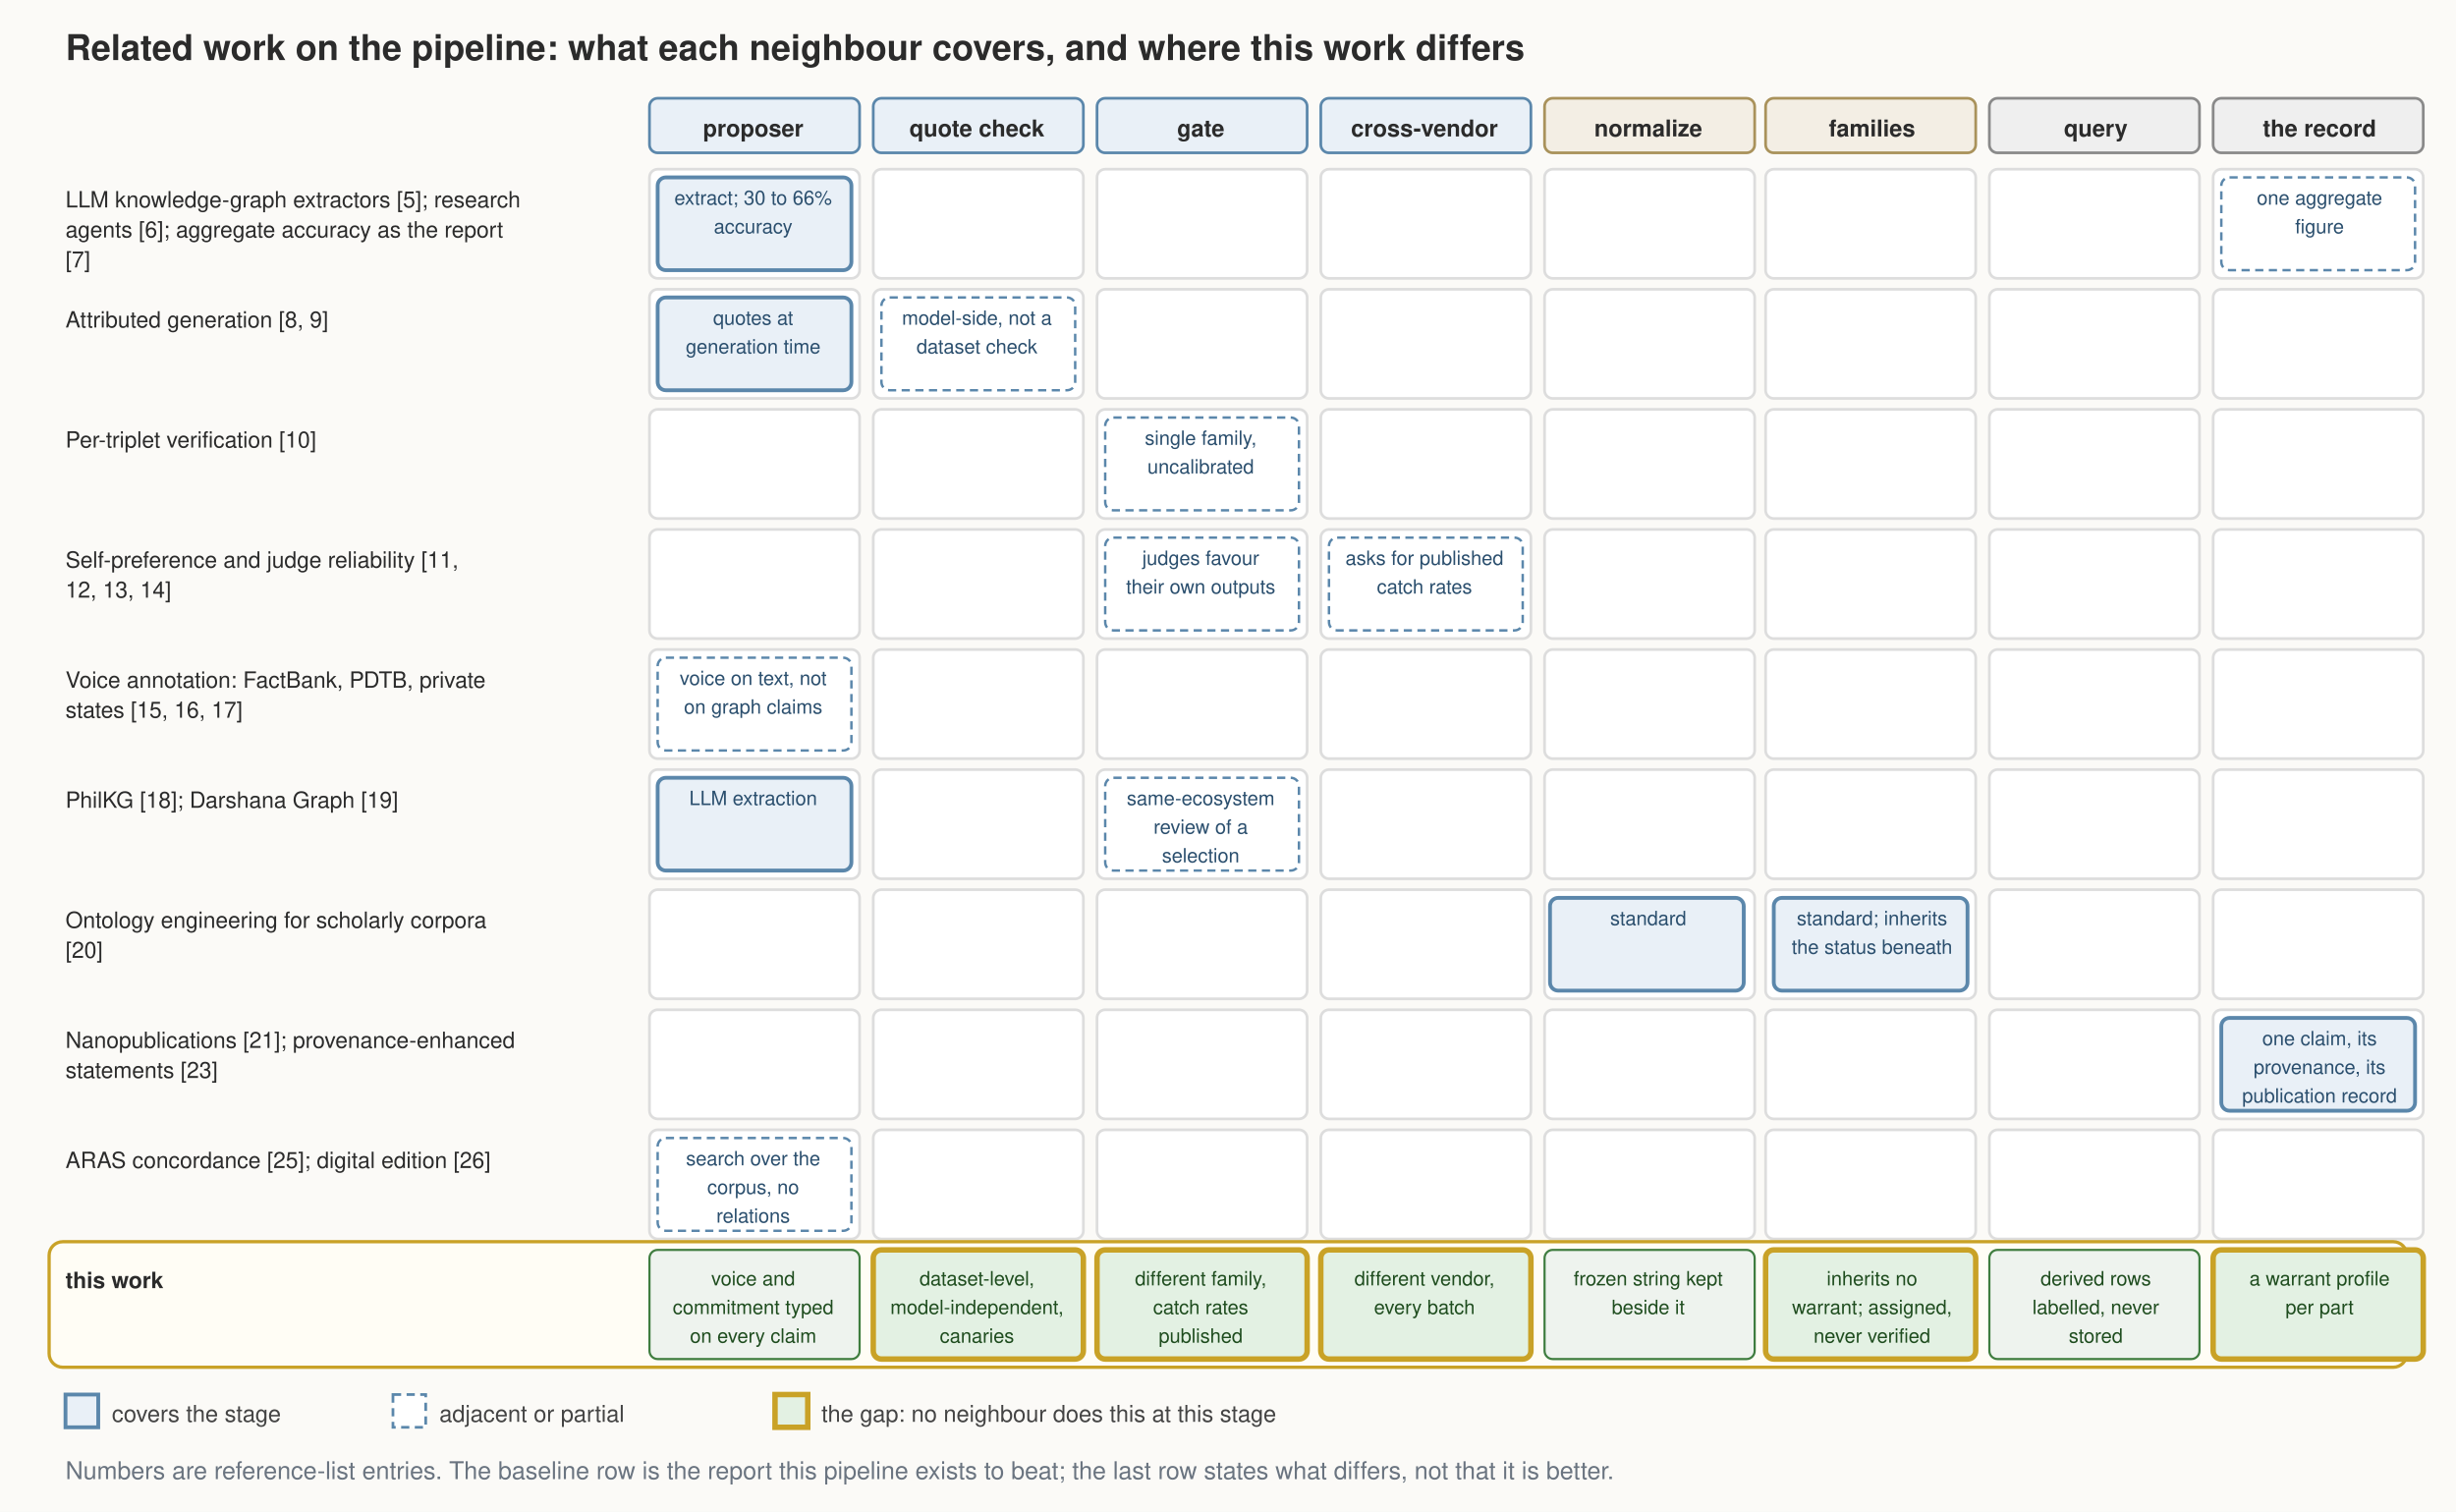
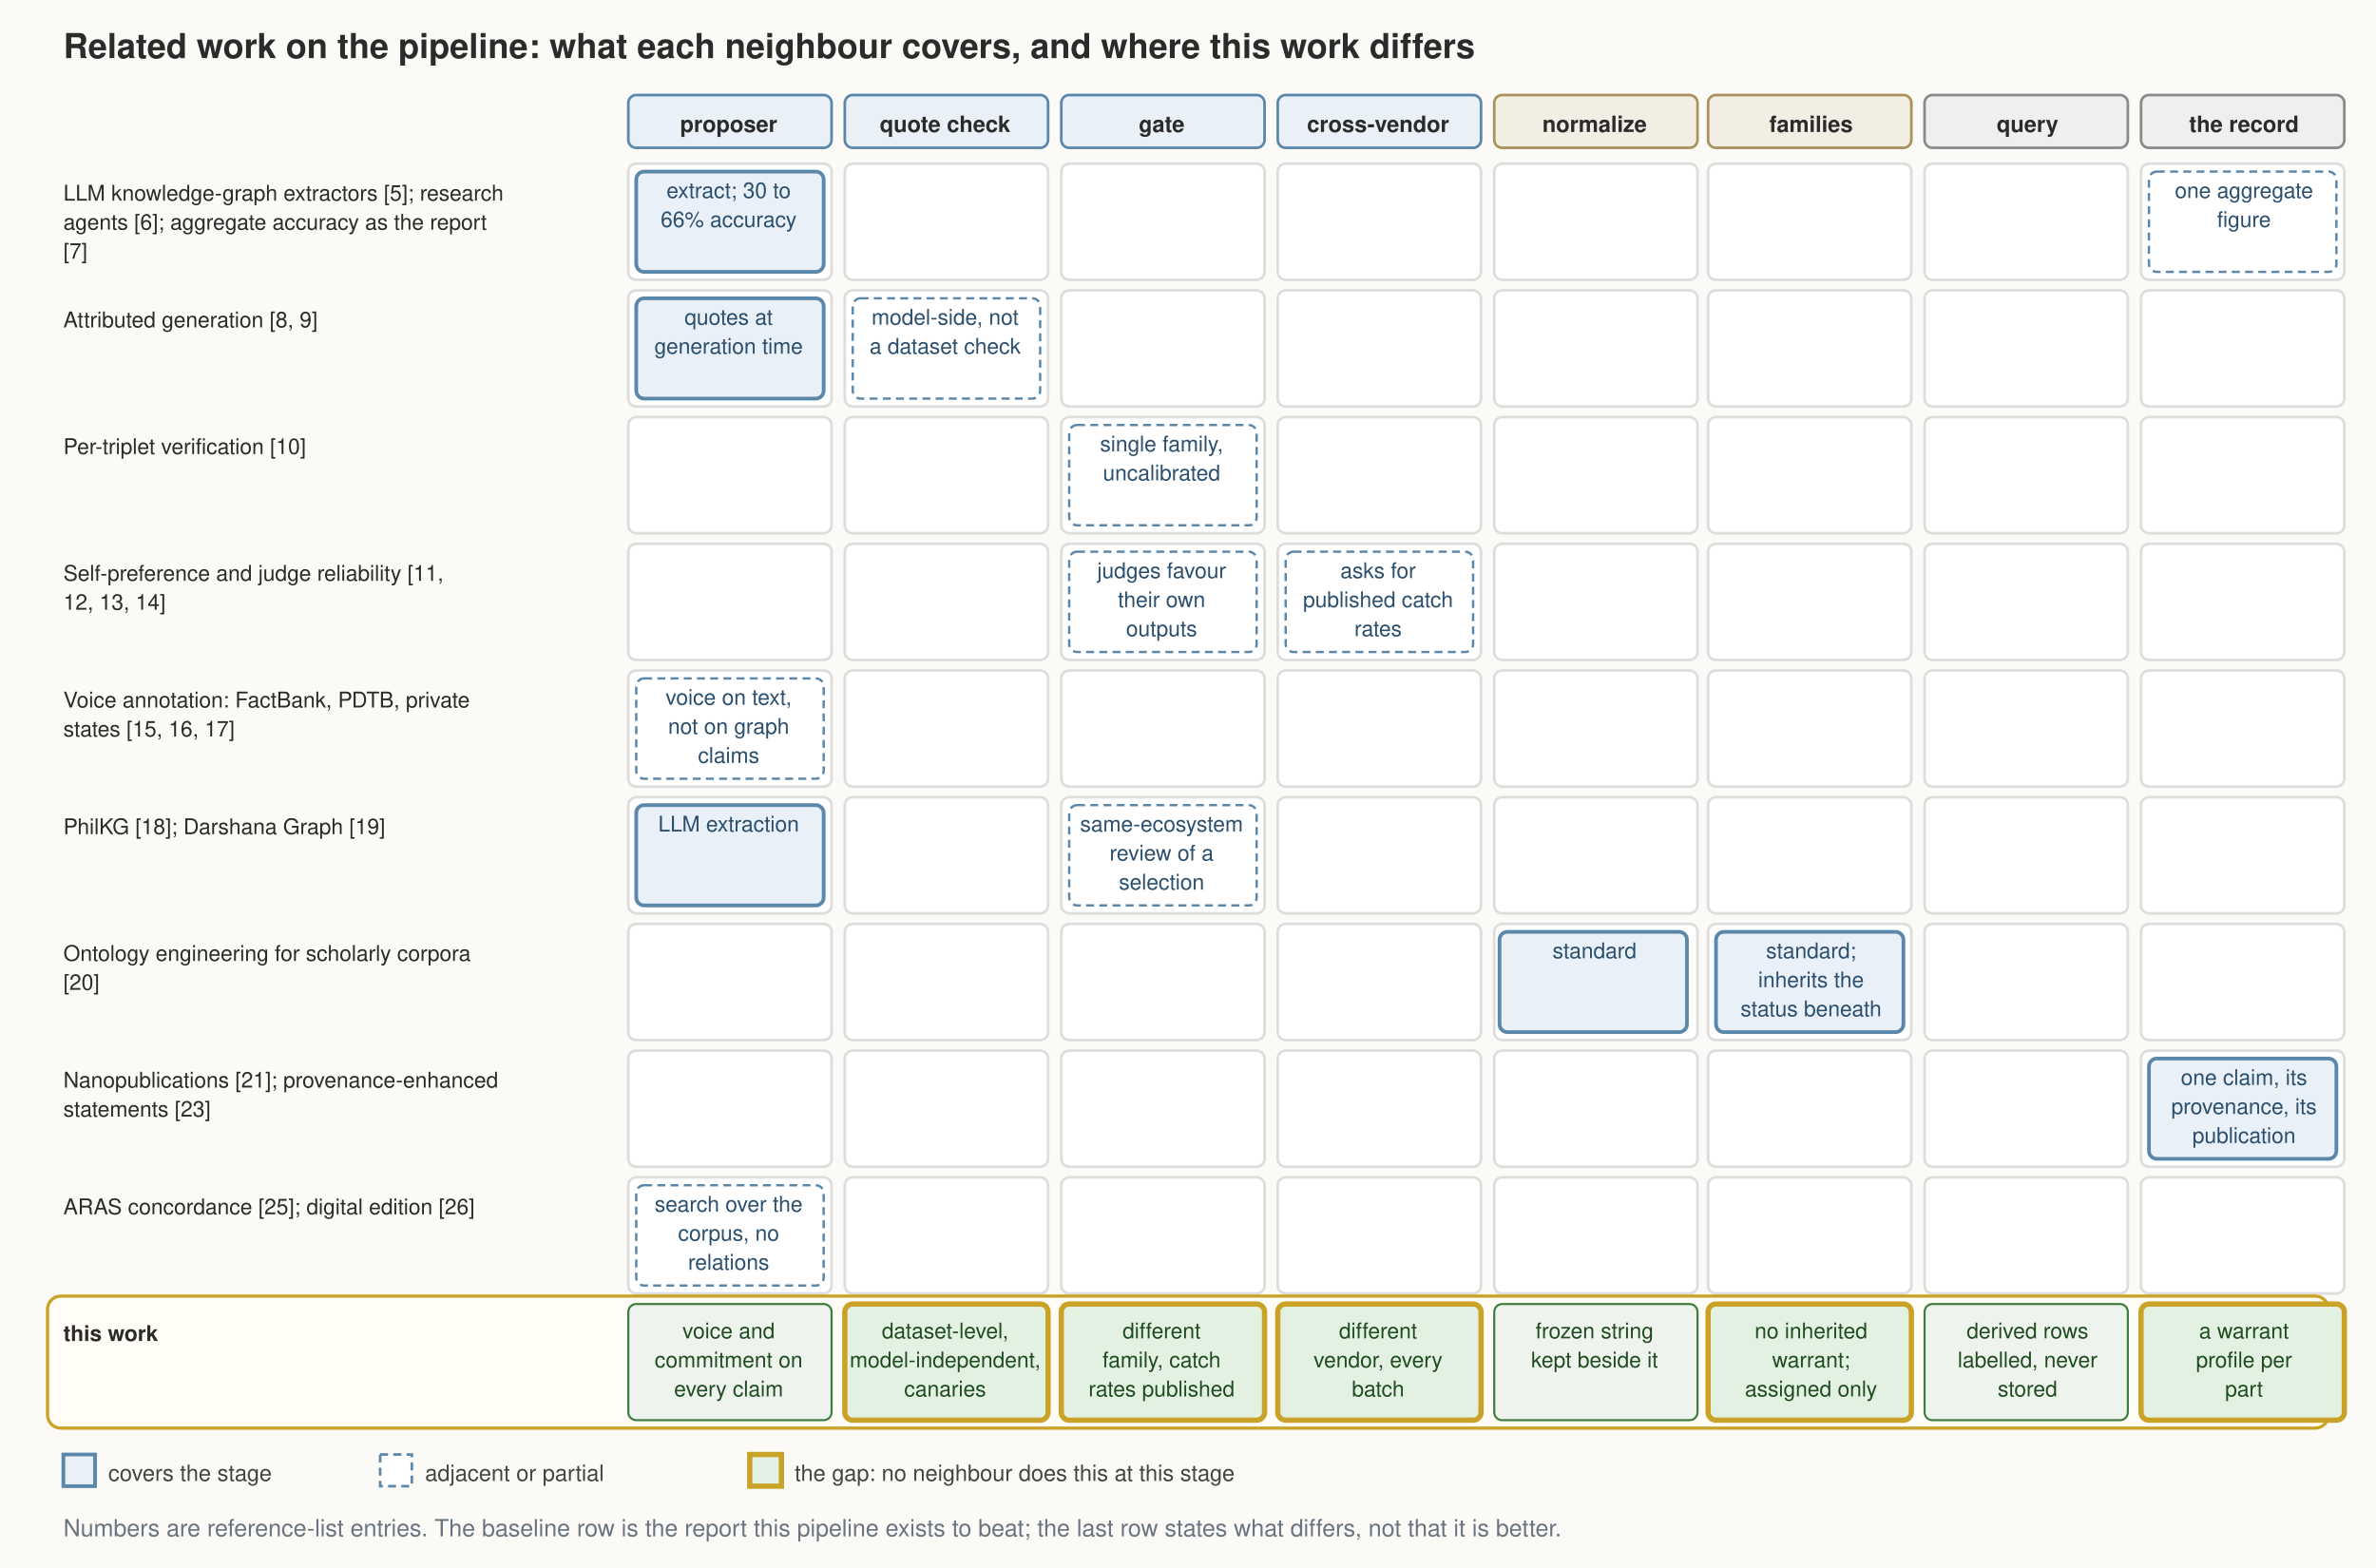
- <svg xmlns="http://www.w3.org/2000/svg" viewBox="0 0 900 554" font-family="Helvetica,Arial,sans-serif">
-   <rect width="900" height="554" fill="#fbfaf7" />
+ <svg xmlns="http://www.w3.org/2000/svg" viewBox="0 0 900 594" font-family="Helvetica,Arial,sans-serif">
+   <rect width="900" height="594" fill="#fbfaf7" />
  <text x="24" y="22" font-size="13" font-weight="bold" fill="#2b2b2b">Related work on the pipeline: what each neighbour covers, and where this work differs</text>
  <rect x="238" y="36" width="77" height="20" rx="3" fill="#e9f0f7" stroke="#5b87ab" />
  <text x="276" y="50" text-anchor="middle" font-size="8.5" font-weight="bold" fill="#2b2b2b">proposer</text>
  <rect x="320" y="36" width="77" height="20" rx="3" fill="#e9f0f7" stroke="#5b87ab" />
  <text x="358" y="50" text-anchor="middle" font-size="8.5" font-weight="bold" fill="#2b2b2b">quote check</text>
  <rect x="402" y="36" width="77" height="20" rx="3" fill="#e9f0f7" stroke="#5b87ab" />
  <text x="440" y="50" text-anchor="middle" font-size="8.5" font-weight="bold" fill="#2b2b2b">gate</text>
  <rect x="484" y="36" width="77" height="20" rx="3" fill="#e9f0f7" stroke="#5b87ab" />
  <text x="522" y="50" text-anchor="middle" font-size="8.5" font-weight="bold" fill="#2b2b2b">cross-vendor</text>
  <rect x="566" y="36" width="77" height="20" rx="3" fill="#f3eee4" stroke="#a9925b" />
  <text x="604" y="50" text-anchor="middle" font-size="8.5" font-weight="bold" fill="#2b2b2b">normalize</text>
  <rect x="647" y="36" width="77" height="20" rx="3" fill="#f3eee4" stroke="#a9925b" />
  <text x="686" y="50" text-anchor="middle" font-size="8.5" font-weight="bold" fill="#2b2b2b">families</text>
  <rect x="729" y="36" width="77" height="20" rx="3" fill="#efefef" stroke="#8a8a8a" />
  <text x="768" y="50" text-anchor="middle" font-size="8.5" font-weight="bold" fill="#2b2b2b">query</text>
  <rect x="811" y="36" width="77" height="20" rx="3" fill="#efefef" stroke="#8a8a8a" />
  <text x="850" y="50" text-anchor="middle" font-size="8.5" font-weight="bold" fill="#2b2b2b">the record</text>
  <text x="24" y="76" font-size="8.2" fill="#2b2b2b">LLM knowledge-graph extractors [5]; research</text>
  <text x="24" y="87" font-size="8.2" fill="#2b2b2b">agents [6]; aggregate accuracy as the report</text>
  <text x="24" y="98" font-size="8.2" fill="#2b2b2b">[7]</text>
-   <rect x="238" y="62" width="77" height="40" rx="3" fill="#fff" stroke="#ddd" />
-   <rect x="241" y="65" width="71" height="34" rx="3" fill="#e9f0f7" stroke="#5b87ab" stroke-width="1.4" />
-   <text x="276" y="75.0" text-anchor="middle" font-size="7.2" fill="#2b4f6e">extract; 30 to 66%</text>
-   <text x="276" y="85.5" text-anchor="middle" font-size="7.2" fill="#2b4f6e">accuracy</text>
-   <rect x="320" y="62" width="77" height="40" rx="3" fill="#fff" stroke="#ddd" />
-   <rect x="402" y="62" width="77" height="40" rx="3" fill="#fff" stroke="#ddd" />
-   <rect x="484" y="62" width="77" height="40" rx="3" fill="#fff" stroke="#ddd" />
-   <rect x="566" y="62" width="77" height="40" rx="3" fill="#fff" stroke="#ddd" />
-   <rect x="647" y="62" width="77" height="40" rx="3" fill="#fff" stroke="#ddd" />
-   <rect x="729" y="62" width="77" height="40" rx="3" fill="#fff" stroke="#ddd" />
-   <rect x="811" y="62" width="77" height="40" rx="3" fill="#fff" stroke="#ddd" />
-   <rect x="814" y="65" width="71" height="34" rx="3" fill="#fff" stroke="#5b87ab" stroke-width="0.9" stroke-dasharray="3,2" />
-   <text x="850" y="75.0" text-anchor="middle" font-size="7.2" fill="#2b4f6e">one aggregate</text>
-   <text x="850" y="85.5" text-anchor="middle" font-size="7.2" fill="#2b4f6e">figure</text>
-   <text x="24" y="120" font-size="8.2" fill="#2b2b2b">Attributed generation [8, 9]</text>
-   <rect x="238" y="106" width="77" height="40" rx="3" fill="#fff" stroke="#ddd" />
-   <rect x="241" y="109" width="71" height="34" rx="3" fill="#e9f0f7" stroke="#5b87ab" stroke-width="1.4" />
-   <text x="276" y="119.0" text-anchor="middle" font-size="7.2" fill="#2b4f6e">quotes at</text>
-   <text x="276" y="129.5" text-anchor="middle" font-size="7.2" fill="#2b4f6e">generation time</text>
-   <rect x="320" y="106" width="77" height="40" rx="3" fill="#fff" stroke="#ddd" />
-   <rect x="323" y="109" width="71" height="34" rx="3" fill="#fff" stroke="#5b87ab" stroke-width="0.9" stroke-dasharray="3,2" />
-   <text x="358" y="119.0" text-anchor="middle" font-size="7.2" fill="#2b4f6e">model-side, not a</text>
-   <text x="358" y="129.5" text-anchor="middle" font-size="7.2" fill="#2b4f6e">dataset check</text>
-   <rect x="402" y="106" width="77" height="40" rx="3" fill="#fff" stroke="#ddd" />
-   <rect x="484" y="106" width="77" height="40" rx="3" fill="#fff" stroke="#ddd" />
-   <rect x="566" y="106" width="77" height="40" rx="3" fill="#fff" stroke="#ddd" />
-   <rect x="647" y="106" width="77" height="40" rx="3" fill="#fff" stroke="#ddd" />
-   <rect x="729" y="106" width="77" height="40" rx="3" fill="#fff" stroke="#ddd" />
-   <rect x="811" y="106" width="77" height="40" rx="3" fill="#fff" stroke="#ddd" />
-   <text x="24" y="164" font-size="8.2" fill="#2b2b2b">Per-triplet verification [10]</text>
-   <rect x="238" y="150" width="77" height="40" rx="3" fill="#fff" stroke="#ddd" />
-   <rect x="320" y="150" width="77" height="40" rx="3" fill="#fff" stroke="#ddd" />
-   <rect x="402" y="150" width="77" height="40" rx="3" fill="#fff" stroke="#ddd" />
-   <rect x="405" y="153" width="71" height="34" rx="3" fill="#fff" stroke="#5b87ab" stroke-width="0.9" stroke-dasharray="3,2" />
-   <text x="440" y="163.0" text-anchor="middle" font-size="7.2" fill="#2b4f6e">single family,</text>
-   <text x="440" y="173.5" text-anchor="middle" font-size="7.2" fill="#2b4f6e">uncalibrated</text>
-   <rect x="484" y="150" width="77" height="40" rx="3" fill="#fff" stroke="#ddd" />
-   <rect x="566" y="150" width="77" height="40" rx="3" fill="#fff" stroke="#ddd" />
-   <rect x="647" y="150" width="77" height="40" rx="3" fill="#fff" stroke="#ddd" />
-   <rect x="729" y="150" width="77" height="40" rx="3" fill="#fff" stroke="#ddd" />
-   <rect x="811" y="150" width="77" height="40" rx="3" fill="#fff" stroke="#ddd" />
-   <text x="24" y="208" font-size="8.2" fill="#2b2b2b">Self-preference and judge reliability [11,</text>
-   <text x="24" y="219" font-size="8.2" fill="#2b2b2b">12, 13, 14]</text>
-   <rect x="238" y="194" width="77" height="40" rx="3" fill="#fff" stroke="#ddd" />
-   <rect x="320" y="194" width="77" height="40" rx="3" fill="#fff" stroke="#ddd" />
-   <rect x="402" y="194" width="77" height="40" rx="3" fill="#fff" stroke="#ddd" />
-   <rect x="405" y="197" width="71" height="34" rx="3" fill="#fff" stroke="#5b87ab" stroke-width="0.9" stroke-dasharray="3,2" />
-   <text x="440" y="207.0" text-anchor="middle" font-size="7.2" fill="#2b4f6e">judges favour</text>
-   <text x="440" y="217.5" text-anchor="middle" font-size="7.2" fill="#2b4f6e">their own outputs</text>
-   <rect x="484" y="194" width="77" height="40" rx="3" fill="#fff" stroke="#ddd" />
-   <rect x="487" y="197" width="71" height="34" rx="3" fill="#fff" stroke="#5b87ab" stroke-width="0.9" stroke-dasharray="3,2" />
-   <text x="522" y="207.0" text-anchor="middle" font-size="7.2" fill="#2b4f6e">asks for published</text>
-   <text x="522" y="217.5" text-anchor="middle" font-size="7.2" fill="#2b4f6e">catch rates</text>
-   <rect x="566" y="194" width="77" height="40" rx="3" fill="#fff" stroke="#ddd" />
-   <rect x="647" y="194" width="77" height="40" rx="3" fill="#fff" stroke="#ddd" />
-   <rect x="729" y="194" width="77" height="40" rx="3" fill="#fff" stroke="#ddd" />
-   <rect x="811" y="194" width="77" height="40" rx="3" fill="#fff" stroke="#ddd" />
-   <text x="24" y="252" font-size="8.2" fill="#2b2b2b">Voice annotation: FactBank, PDTB, private</text>
-   <text x="24" y="263" font-size="8.2" fill="#2b2b2b">states [15, 16, 17]</text>
-   <rect x="238" y="238" width="77" height="40" rx="3" fill="#fff" stroke="#ddd" />
-   <rect x="241" y="241" width="71" height="34" rx="3" fill="#fff" stroke="#5b87ab" stroke-width="0.9" stroke-dasharray="3,2" />
-   <text x="276" y="251.0" text-anchor="middle" font-size="7.2" fill="#2b4f6e">voice on text, not</text>
-   <text x="276" y="261.5" text-anchor="middle" font-size="7.2" fill="#2b4f6e">on graph claims</text>
-   <rect x="320" y="238" width="77" height="40" rx="3" fill="#fff" stroke="#ddd" />
-   <rect x="402" y="238" width="77" height="40" rx="3" fill="#fff" stroke="#ddd" />
-   <rect x="484" y="238" width="77" height="40" rx="3" fill="#fff" stroke="#ddd" />
-   <rect x="566" y="238" width="77" height="40" rx="3" fill="#fff" stroke="#ddd" />
-   <rect x="647" y="238" width="77" height="40" rx="3" fill="#fff" stroke="#ddd" />
-   <rect x="729" y="238" width="77" height="40" rx="3" fill="#fff" stroke="#ddd" />
-   <rect x="811" y="238" width="77" height="40" rx="3" fill="#fff" stroke="#ddd" />
-   <text x="24" y="296" font-size="8.2" fill="#2b2b2b">PhilKG [18]; Darshana Graph [19]</text>
-   <rect x="238" y="282" width="77" height="40" rx="3" fill="#fff" stroke="#ddd" />
-   <rect x="241" y="285" width="71" height="34" rx="3" fill="#e9f0f7" stroke="#5b87ab" stroke-width="1.4" />
-   <text x="276" y="295.0" text-anchor="middle" font-size="7.2" fill="#2b4f6e">LLM extraction</text>
-   <rect x="320" y="282" width="77" height="40" rx="3" fill="#fff" stroke="#ddd" />
-   <rect x="402" y="282" width="77" height="40" rx="3" fill="#fff" stroke="#ddd" />
-   <rect x="405" y="285" width="71" height="34" rx="3" fill="#fff" stroke="#5b87ab" stroke-width="0.9" stroke-dasharray="3,2" />
-   <text x="440" y="295.0" text-anchor="middle" font-size="7.2" fill="#2b4f6e">same-ecosystem</text>
-   <text x="440" y="305.5" text-anchor="middle" font-size="7.2" fill="#2b4f6e">review of a</text>
-   <text x="440" y="316.0" text-anchor="middle" font-size="7.2" fill="#2b4f6e">selection</text>
-   <rect x="484" y="282" width="77" height="40" rx="3" fill="#fff" stroke="#ddd" />
-   <rect x="566" y="282" width="77" height="40" rx="3" fill="#fff" stroke="#ddd" />
-   <rect x="647" y="282" width="77" height="40" rx="3" fill="#fff" stroke="#ddd" />
-   <rect x="729" y="282" width="77" height="40" rx="3" fill="#fff" stroke="#ddd" />
-   <rect x="811" y="282" width="77" height="40" rx="3" fill="#fff" stroke="#ddd" />
-   <text x="24" y="340" font-size="8.2" fill="#2b2b2b">Ontology engineering for scholarly corpora</text>
-   <text x="24" y="351" font-size="8.2" fill="#2b2b2b">[20]</text>
-   <rect x="238" y="326" width="77" height="40" rx="3" fill="#fff" stroke="#ddd" />
-   <rect x="320" y="326" width="77" height="40" rx="3" fill="#fff" stroke="#ddd" />
-   <rect x="402" y="326" width="77" height="40" rx="3" fill="#fff" stroke="#ddd" />
-   <rect x="484" y="326" width="77" height="40" rx="3" fill="#fff" stroke="#ddd" />
-   <rect x="566" y="326" width="77" height="40" rx="3" fill="#fff" stroke="#ddd" />
-   <rect x="568" y="329" width="71" height="34" rx="3" fill="#e9f0f7" stroke="#5b87ab" stroke-width="1.4" />
-   <text x="604" y="339.0" text-anchor="middle" font-size="7.2" fill="#2b4f6e">standard</text>
-   <rect x="647" y="326" width="77" height="40" rx="3" fill="#fff" stroke="#ddd" />
-   <rect x="650" y="329" width="71" height="34" rx="3" fill="#e9f0f7" stroke="#5b87ab" stroke-width="1.4" />
-   <text x="686" y="339.0" text-anchor="middle" font-size="7.2" fill="#2b4f6e">standard; inherits</text>
-   <text x="686" y="349.5" text-anchor="middle" font-size="7.2" fill="#2b4f6e">the status beneath</text>
-   <rect x="729" y="326" width="77" height="40" rx="3" fill="#fff" stroke="#ddd" />
-   <rect x="811" y="326" width="77" height="40" rx="3" fill="#fff" stroke="#ddd" />
-   <text x="24" y="384" font-size="8.2" fill="#2b2b2b">Nanopublications [21]; provenance-enhanced</text>
-   <text x="24" y="395" font-size="8.2" fill="#2b2b2b">statements [23]</text>
-   <rect x="238" y="370" width="77" height="40" rx="3" fill="#fff" stroke="#ddd" />
-   <rect x="320" y="370" width="77" height="40" rx="3" fill="#fff" stroke="#ddd" />
-   <rect x="402" y="370" width="77" height="40" rx="3" fill="#fff" stroke="#ddd" />
-   <rect x="484" y="370" width="77" height="40" rx="3" fill="#fff" stroke="#ddd" />
-   <rect x="566" y="370" width="77" height="40" rx="3" fill="#fff" stroke="#ddd" />
-   <rect x="647" y="370" width="77" height="40" rx="3" fill="#fff" stroke="#ddd" />
-   <rect x="729" y="370" width="77" height="40" rx="3" fill="#fff" stroke="#ddd" />
-   <rect x="811" y="370" width="77" height="40" rx="3" fill="#fff" stroke="#ddd" />
-   <rect x="814" y="373" width="71" height="34" rx="3" fill="#e9f0f7" stroke="#5b87ab" stroke-width="1.4" />
-   <text x="850" y="383.0" text-anchor="middle" font-size="7.2" fill="#2b4f6e">one claim, its</text>
-   <text x="850" y="393.5" text-anchor="middle" font-size="7.2" fill="#2b4f6e">provenance, its</text>
-   <text x="850" y="404.0" text-anchor="middle" font-size="7.2" fill="#2b4f6e">publication record</text>
-   <text x="24" y="428" font-size="8.2" fill="#2b2b2b">ARAS concordance [25]; digital edition [26]</text>
-   <rect x="238" y="414" width="77" height="40" rx="3" fill="#fff" stroke="#ddd" />
-   <rect x="241" y="417" width="71" height="34" rx="3" fill="#fff" stroke="#5b87ab" stroke-width="0.9" stroke-dasharray="3,2" />
-   <text x="276" y="427.0" text-anchor="middle" font-size="7.2" fill="#2b4f6e">search over the</text>
-   <text x="276" y="437.5" text-anchor="middle" font-size="7.2" fill="#2b4f6e">corpus, no</text>
-   <text x="276" y="448.0" text-anchor="middle" font-size="7.2" fill="#2b4f6e">relations</text>
-   <rect x="320" y="414" width="77" height="40" rx="3" fill="#fff" stroke="#ddd" />
-   <rect x="402" y="414" width="77" height="40" rx="3" fill="#fff" stroke="#ddd" />
-   <rect x="484" y="414" width="77" height="40" rx="3" fill="#fff" stroke="#ddd" />
-   <rect x="566" y="414" width="77" height="40" rx="3" fill="#fff" stroke="#ddd" />
-   <rect x="647" y="414" width="77" height="40" rx="3" fill="#fff" stroke="#ddd" />
-   <rect x="729" y="414" width="77" height="40" rx="3" fill="#fff" stroke="#ddd" />
-   <rect x="811" y="414" width="77" height="40" rx="3" fill="#fff" stroke="#ddd" />
-   <rect x="18" y="455" width="864" height="46" rx="5" fill="#fffdf5" stroke="#c9a227" stroke-width="1.2" />
-   <text x="24" y="472" font-size="8.2" font-weight="bold" fill="#2b2b2b">this work</text>
-   <rect x="238" y="458" width="77" height="40" rx="3" fill="#eef3ee" stroke="#3f7d3f" stroke-width="0.8" />
-   <text x="276" y="471.0" text-anchor="middle" font-size="7.2" fill="#1f4d1f">voice and</text>
-   <text x="276" y="481.5" text-anchor="middle" font-size="7.2" fill="#1f4d1f">commitment typed</text>
-   <text x="276" y="492.0" text-anchor="middle" font-size="7.2" fill="#1f4d1f">on every claim</text>
-   <rect x="320" y="458" width="77" height="40" rx="3" fill="#e3f1e3" stroke="#c9a227" stroke-width="2" />
-   <text x="358" y="471.0" text-anchor="middle" font-size="7.2" fill="#1f4d1f">dataset-level,</text>
-   <text x="358" y="481.5" text-anchor="middle" font-size="7.2" fill="#1f4d1f">model-independent,</text>
-   <text x="358" y="492.0" text-anchor="middle" font-size="7.2" fill="#1f4d1f">canaries</text>
-   <rect x="402" y="458" width="77" height="40" rx="3" fill="#e3f1e3" stroke="#c9a227" stroke-width="2" />
-   <text x="440" y="471.0" text-anchor="middle" font-size="7.2" fill="#1f4d1f">different family,</text>
-   <text x="440" y="481.5" text-anchor="middle" font-size="7.2" fill="#1f4d1f">catch rates</text>
-   <text x="440" y="492.0" text-anchor="middle" font-size="7.2" fill="#1f4d1f">published</text>
-   <rect x="484" y="458" width="77" height="40" rx="3" fill="#e3f1e3" stroke="#c9a227" stroke-width="2" />
-   <text x="522" y="471.0" text-anchor="middle" font-size="7.2" fill="#1f4d1f">different vendor,</text>
-   <text x="522" y="481.5" text-anchor="middle" font-size="7.2" fill="#1f4d1f">every batch</text>
-   <rect x="566" y="458" width="77" height="40" rx="3" fill="#eef3ee" stroke="#3f7d3f" stroke-width="0.8" />
-   <text x="604" y="471.0" text-anchor="middle" font-size="7.2" fill="#1f4d1f">frozen string kept</text>
-   <text x="604" y="481.5" text-anchor="middle" font-size="7.2" fill="#1f4d1f">beside it</text>
-   <rect x="647" y="458" width="77" height="40" rx="3" fill="#e3f1e3" stroke="#c9a227" stroke-width="2" />
-   <text x="686" y="471.0" text-anchor="middle" font-size="7.2" fill="#1f4d1f">inherits no</text>
-   <text x="686" y="481.5" text-anchor="middle" font-size="7.2" fill="#1f4d1f">warrant; assigned,</text>
-   <text x="686" y="492.0" text-anchor="middle" font-size="7.2" fill="#1f4d1f">never verified</text>
-   <rect x="729" y="458" width="77" height="40" rx="3" fill="#eef3ee" stroke="#3f7d3f" stroke-width="0.8" />
-   <text x="768" y="471.0" text-anchor="middle" font-size="7.2" fill="#1f4d1f">derived rows</text>
-   <text x="768" y="481.5" text-anchor="middle" font-size="7.2" fill="#1f4d1f">labelled, never</text>
-   <text x="768" y="492.0" text-anchor="middle" font-size="7.2" fill="#1f4d1f">stored</text>
-   <rect x="811" y="458" width="77" height="40" rx="3" fill="#e3f1e3" stroke="#c9a227" stroke-width="2" />
-   <text x="850" y="471.0" text-anchor="middle" font-size="7.2" fill="#1f4d1f">a warrant profile</text>
-   <text x="850" y="481.5" text-anchor="middle" font-size="7.2" fill="#1f4d1f">per part</text>
-   <rect x="24" y="511" width="12" height="12" fill="#e9f0f7" stroke="#5b87ab" stroke-width="1.4" />
-   <text x="41" y="521" font-size="8.5" fill="#444">covers the stage</text>
-   <rect x="144" y="511" width="12" height="12" fill="#fff" stroke="#5b87ab" stroke-dasharray="3,2" />
-   <text x="161" y="521" font-size="8.5" fill="#444">adjacent or partial</text>
-   <rect x="284" y="511" width="12" height="12" fill="#e3f1e3" stroke="#c9a227" stroke-width="2" />
-   <text x="301" y="521" font-size="8.5" fill="#444">the gap: no neighbour does this at this stage</text>
-   <text x="24" y="542" font-size="9" fill="#6a7480">Numbers are reference-list entries. The baseline row is the report this pipeline exists to beat; the last row states what differs, not that it is better.</text>
+   <rect x="238" y="62" width="77" height="44" rx="3" fill="#fff" stroke="#ddd" />
+   <rect x="241" y="65" width="71" height="38" rx="3" fill="#e9f0f7" stroke="#5b87ab" stroke-width="1.4" />
+   <text x="276" y="75" text-anchor="middle" font-size="8.2" fill="#2b4f6e">extract; 30 to</text>
+   <text x="276" y="86" text-anchor="middle" font-size="8.2" fill="#2b4f6e">66% accuracy</text>
+   <rect x="320" y="62" width="77" height="44" rx="3" fill="#fff" stroke="#ddd" />
+   <rect x="402" y="62" width="77" height="44" rx="3" fill="#fff" stroke="#ddd" />
+   <rect x="484" y="62" width="77" height="44" rx="3" fill="#fff" stroke="#ddd" />
+   <rect x="566" y="62" width="77" height="44" rx="3" fill="#fff" stroke="#ddd" />
+   <rect x="647" y="62" width="77" height="44" rx="3" fill="#fff" stroke="#ddd" />
+   <rect x="729" y="62" width="77" height="44" rx="3" fill="#fff" stroke="#ddd" />
+   <rect x="811" y="62" width="77" height="44" rx="3" fill="#fff" stroke="#ddd" />
+   <rect x="814" y="65" width="71" height="38" rx="3" fill="#fff" stroke="#5b87ab" stroke-width="0.9" stroke-dasharray="3,2" />
+   <text x="850" y="75" text-anchor="middle" font-size="8.2" fill="#2b4f6e">one aggregate</text>
+   <text x="850" y="86" text-anchor="middle" font-size="8.2" fill="#2b4f6e">figure</text>
+   <text x="24" y="124" font-size="8.2" fill="#2b2b2b">Attributed generation [8, 9]</text>
+   <rect x="238" y="110" width="77" height="44" rx="3" fill="#fff" stroke="#ddd" />
+   <rect x="241" y="113" width="71" height="38" rx="3" fill="#e9f0f7" stroke="#5b87ab" stroke-width="1.4" />
+   <text x="276" y="123" text-anchor="middle" font-size="8.2" fill="#2b4f6e">quotes at</text>
+   <text x="276" y="134" text-anchor="middle" font-size="8.2" fill="#2b4f6e">generation time</text>
+   <rect x="320" y="110" width="77" height="44" rx="3" fill="#fff" stroke="#ddd" />
+   <rect x="323" y="113" width="71" height="38" rx="3" fill="#fff" stroke="#5b87ab" stroke-width="0.9" stroke-dasharray="3,2" />
+   <text x="358" y="123" text-anchor="middle" font-size="8.2" fill="#2b4f6e">model-side, not</text>
+   <text x="358" y="134" text-anchor="middle" font-size="8.2" fill="#2b4f6e">a dataset check</text>
+   <rect x="402" y="110" width="77" height="44" rx="3" fill="#fff" stroke="#ddd" />
+   <rect x="484" y="110" width="77" height="44" rx="3" fill="#fff" stroke="#ddd" />
+   <rect x="566" y="110" width="77" height="44" rx="3" fill="#fff" stroke="#ddd" />
+   <rect x="647" y="110" width="77" height="44" rx="3" fill="#fff" stroke="#ddd" />
+   <rect x="729" y="110" width="77" height="44" rx="3" fill="#fff" stroke="#ddd" />
+   <rect x="811" y="110" width="77" height="44" rx="3" fill="#fff" stroke="#ddd" />
+   <text x="24" y="172" font-size="8.2" fill="#2b2b2b">Per-triplet verification [10]</text>
+   <rect x="238" y="158" width="77" height="44" rx="3" fill="#fff" stroke="#ddd" />
+   <rect x="320" y="158" width="77" height="44" rx="3" fill="#fff" stroke="#ddd" />
+   <rect x="402" y="158" width="77" height="44" rx="3" fill="#fff" stroke="#ddd" />
+   <rect x="405" y="161" width="71" height="38" rx="3" fill="#fff" stroke="#5b87ab" stroke-width="0.9" stroke-dasharray="3,2" />
+   <text x="440" y="171" text-anchor="middle" font-size="8.2" fill="#2b4f6e">single family,</text>
+   <text x="440" y="182" text-anchor="middle" font-size="8.2" fill="#2b4f6e">uncalibrated</text>
+   <rect x="484" y="158" width="77" height="44" rx="3" fill="#fff" stroke="#ddd" />
+   <rect x="566" y="158" width="77" height="44" rx="3" fill="#fff" stroke="#ddd" />
+   <rect x="647" y="158" width="77" height="44" rx="3" fill="#fff" stroke="#ddd" />
+   <rect x="729" y="158" width="77" height="44" rx="3" fill="#fff" stroke="#ddd" />
+   <rect x="811" y="158" width="77" height="44" rx="3" fill="#fff" stroke="#ddd" />
+   <text x="24" y="220" font-size="8.2" fill="#2b2b2b">Self-preference and judge reliability [11,</text>
+   <text x="24" y="231" font-size="8.2" fill="#2b2b2b">12, 13, 14]</text>
+   <rect x="238" y="206" width="77" height="44" rx="3" fill="#fff" stroke="#ddd" />
+   <rect x="320" y="206" width="77" height="44" rx="3" fill="#fff" stroke="#ddd" />
+   <rect x="402" y="206" width="77" height="44" rx="3" fill="#fff" stroke="#ddd" />
+   <rect x="405" y="209" width="71" height="38" rx="3" fill="#fff" stroke="#5b87ab" stroke-width="0.9" stroke-dasharray="3,2" />
+   <text x="440" y="219" text-anchor="middle" font-size="8.2" fill="#2b4f6e">judges favour</text>
+   <text x="440" y="230" text-anchor="middle" font-size="8.2" fill="#2b4f6e">their own</text>
+   <text x="440" y="241" text-anchor="middle" font-size="8.2" fill="#2b4f6e">outputs</text>
+   <rect x="484" y="206" width="77" height="44" rx="3" fill="#fff" stroke="#ddd" />
+   <rect x="487" y="209" width="71" height="38" rx="3" fill="#fff" stroke="#5b87ab" stroke-width="0.9" stroke-dasharray="3,2" />
+   <text x="522" y="219" text-anchor="middle" font-size="8.2" fill="#2b4f6e">asks for</text>
+   <text x="522" y="230" text-anchor="middle" font-size="8.2" fill="#2b4f6e">published catch</text>
+   <text x="522" y="241" text-anchor="middle" font-size="8.2" fill="#2b4f6e">rates</text>
+   <rect x="566" y="206" width="77" height="44" rx="3" fill="#fff" stroke="#ddd" />
+   <rect x="647" y="206" width="77" height="44" rx="3" fill="#fff" stroke="#ddd" />
+   <rect x="729" y="206" width="77" height="44" rx="3" fill="#fff" stroke="#ddd" />
+   <rect x="811" y="206" width="77" height="44" rx="3" fill="#fff" stroke="#ddd" />
+   <text x="24" y="268" font-size="8.2" fill="#2b2b2b">Voice annotation: FactBank, PDTB, private</text>
+   <text x="24" y="279" font-size="8.2" fill="#2b2b2b">states [15, 16, 17]</text>
+   <rect x="238" y="254" width="77" height="44" rx="3" fill="#fff" stroke="#ddd" />
+   <rect x="241" y="257" width="71" height="38" rx="3" fill="#fff" stroke="#5b87ab" stroke-width="0.9" stroke-dasharray="3,2" />
+   <text x="276" y="267" text-anchor="middle" font-size="8.2" fill="#2b4f6e">voice on text,</text>
+   <text x="276" y="278" text-anchor="middle" font-size="8.2" fill="#2b4f6e">not on graph</text>
+   <text x="276" y="289" text-anchor="middle" font-size="8.2" fill="#2b4f6e">claims</text>
+   <rect x="320" y="254" width="77" height="44" rx="3" fill="#fff" stroke="#ddd" />
+   <rect x="402" y="254" width="77" height="44" rx="3" fill="#fff" stroke="#ddd" />
+   <rect x="484" y="254" width="77" height="44" rx="3" fill="#fff" stroke="#ddd" />
+   <rect x="566" y="254" width="77" height="44" rx="3" fill="#fff" stroke="#ddd" />
+   <rect x="647" y="254" width="77" height="44" rx="3" fill="#fff" stroke="#ddd" />
+   <rect x="729" y="254" width="77" height="44" rx="3" fill="#fff" stroke="#ddd" />
+   <rect x="811" y="254" width="77" height="44" rx="3" fill="#fff" stroke="#ddd" />
+   <text x="24" y="316" font-size="8.2" fill="#2b2b2b">PhilKG [18]; Darshana Graph [19]</text>
+   <rect x="238" y="302" width="77" height="44" rx="3" fill="#fff" stroke="#ddd" />
+   <rect x="241" y="305" width="71" height="38" rx="3" fill="#e9f0f7" stroke="#5b87ab" stroke-width="1.4" />
+   <text x="276" y="315" text-anchor="middle" font-size="8.2" fill="#2b4f6e">LLM extraction</text>
+   <rect x="320" y="302" width="77" height="44" rx="3" fill="#fff" stroke="#ddd" />
+   <rect x="402" y="302" width="77" height="44" rx="3" fill="#fff" stroke="#ddd" />
+   <rect x="405" y="305" width="71" height="38" rx="3" fill="#fff" stroke="#5b87ab" stroke-width="0.9" stroke-dasharray="3,2" />
+   <text x="440" y="315" text-anchor="middle" font-size="8.2" fill="#2b4f6e">same-ecosystem</text>
+   <text x="440" y="326" text-anchor="middle" font-size="8.2" fill="#2b4f6e">review of a</text>
+   <text x="440" y="337" text-anchor="middle" font-size="8.2" fill="#2b4f6e">selection</text>
+   <rect x="484" y="302" width="77" height="44" rx="3" fill="#fff" stroke="#ddd" />
+   <rect x="566" y="302" width="77" height="44" rx="3" fill="#fff" stroke="#ddd" />
+   <rect x="647" y="302" width="77" height="44" rx="3" fill="#fff" stroke="#ddd" />
+   <rect x="729" y="302" width="77" height="44" rx="3" fill="#fff" stroke="#ddd" />
+   <rect x="811" y="302" width="77" height="44" rx="3" fill="#fff" stroke="#ddd" />
+   <text x="24" y="364" font-size="8.2" fill="#2b2b2b">Ontology engineering for scholarly corpora</text>
+   <text x="24" y="375" font-size="8.2" fill="#2b2b2b">[20]</text>
+   <rect x="238" y="350" width="77" height="44" rx="3" fill="#fff" stroke="#ddd" />
+   <rect x="320" y="350" width="77" height="44" rx="3" fill="#fff" stroke="#ddd" />
+   <rect x="402" y="350" width="77" height="44" rx="3" fill="#fff" stroke="#ddd" />
+   <rect x="484" y="350" width="77" height="44" rx="3" fill="#fff" stroke="#ddd" />
+   <rect x="566" y="350" width="77" height="44" rx="3" fill="#fff" stroke="#ddd" />
+   <rect x="568" y="353" width="71" height="38" rx="3" fill="#e9f0f7" stroke="#5b87ab" stroke-width="1.4" />
+   <text x="604" y="363" text-anchor="middle" font-size="8.2" fill="#2b4f6e">standard</text>
+   <rect x="647" y="350" width="77" height="44" rx="3" fill="#fff" stroke="#ddd" />
+   <rect x="650" y="353" width="71" height="38" rx="3" fill="#e9f0f7" stroke="#5b87ab" stroke-width="1.4" />
+   <text x="686" y="363" text-anchor="middle" font-size="8.2" fill="#2b4f6e">standard;</text>
+   <text x="686" y="374" text-anchor="middle" font-size="8.2" fill="#2b4f6e">inherits the</text>
+   <text x="686" y="385" text-anchor="middle" font-size="8.2" fill="#2b4f6e">status beneath</text>
+   <rect x="729" y="350" width="77" height="44" rx="3" fill="#fff" stroke="#ddd" />
+   <rect x="811" y="350" width="77" height="44" rx="3" fill="#fff" stroke="#ddd" />
+   <text x="24" y="412" font-size="8.2" fill="#2b2b2b">Nanopublications [21]; provenance-enhanced</text>
+   <text x="24" y="423" font-size="8.2" fill="#2b2b2b">statements [23]</text>
+   <rect x="238" y="398" width="77" height="44" rx="3" fill="#fff" stroke="#ddd" />
+   <rect x="320" y="398" width="77" height="44" rx="3" fill="#fff" stroke="#ddd" />
+   <rect x="402" y="398" width="77" height="44" rx="3" fill="#fff" stroke="#ddd" />
+   <rect x="484" y="398" width="77" height="44" rx="3" fill="#fff" stroke="#ddd" />
+   <rect x="566" y="398" width="77" height="44" rx="3" fill="#fff" stroke="#ddd" />
+   <rect x="647" y="398" width="77" height="44" rx="3" fill="#fff" stroke="#ddd" />
+   <rect x="729" y="398" width="77" height="44" rx="3" fill="#fff" stroke="#ddd" />
+   <rect x="811" y="398" width="77" height="44" rx="3" fill="#fff" stroke="#ddd" />
+   <rect x="814" y="401" width="71" height="38" rx="3" fill="#e9f0f7" stroke="#5b87ab" stroke-width="1.4" />
+   <text x="850" y="411" text-anchor="middle" font-size="8.2" fill="#2b4f6e">one claim, its</text>
+   <text x="850" y="422" text-anchor="middle" font-size="8.2" fill="#2b4f6e">provenance, its</text>
+   <text x="850" y="433" text-anchor="middle" font-size="8.2" fill="#2b4f6e">publication</text>
+   <text x="24" y="460" font-size="8.2" fill="#2b2b2b">ARAS concordance [25]; digital edition [26]</text>
+   <rect x="238" y="446" width="77" height="44" rx="3" fill="#fff" stroke="#ddd" />
+   <rect x="241" y="449" width="71" height="38" rx="3" fill="#fff" stroke="#5b87ab" stroke-width="0.9" stroke-dasharray="3,2" />
+   <text x="276" y="459" text-anchor="middle" font-size="8.2" fill="#2b4f6e">search over the</text>
+   <text x="276" y="470" text-anchor="middle" font-size="8.2" fill="#2b4f6e">corpus, no</text>
+   <text x="276" y="481" text-anchor="middle" font-size="8.2" fill="#2b4f6e">relations</text>
+   <rect x="320" y="446" width="77" height="44" rx="3" fill="#fff" stroke="#ddd" />
+   <rect x="402" y="446" width="77" height="44" rx="3" fill="#fff" stroke="#ddd" />
+   <rect x="484" y="446" width="77" height="44" rx="3" fill="#fff" stroke="#ddd" />
+   <rect x="566" y="446" width="77" height="44" rx="3" fill="#fff" stroke="#ddd" />
+   <rect x="647" y="446" width="77" height="44" rx="3" fill="#fff" stroke="#ddd" />
+   <rect x="729" y="446" width="77" height="44" rx="3" fill="#fff" stroke="#ddd" />
+   <rect x="811" y="446" width="77" height="44" rx="3" fill="#fff" stroke="#ddd" />
+   <rect x="18" y="491" width="864" height="50" rx="5" fill="#fffdf5" stroke="#c9a227" stroke-width="1.2" />
+   <text x="24" y="508" font-size="8.2" font-weight="bold" fill="#2b2b2b">this work</text>
+   <rect x="238" y="494" width="77" height="44" rx="3" fill="#eef3ee" stroke="#3f7d3f" stroke-width="0.8" />
+   <text x="276" y="507" text-anchor="middle" font-size="8.2" fill="#1f4d1f">voice and</text>
+   <text x="276" y="518" text-anchor="middle" font-size="8.2" fill="#1f4d1f">commitment on</text>
+   <text x="276" y="529" text-anchor="middle" font-size="8.2" fill="#1f4d1f">every claim</text>
+   <rect x="320" y="494" width="77" height="44" rx="3" fill="#e3f1e3" stroke="#c9a227" stroke-width="2" />
+   <text x="358" y="507" text-anchor="middle" font-size="8.2" fill="#1f4d1f">dataset-level,</text>
+   <text x="358" y="518" text-anchor="middle" font-size="8.2" fill="#1f4d1f">model-independent,</text>
+   <text x="358" y="529" text-anchor="middle" font-size="8.2" fill="#1f4d1f">canaries</text>
+   <rect x="402" y="494" width="77" height="44" rx="3" fill="#e3f1e3" stroke="#c9a227" stroke-width="2" />
+   <text x="440" y="507" text-anchor="middle" font-size="8.2" fill="#1f4d1f">different</text>
+   <text x="440" y="518" text-anchor="middle" font-size="8.2" fill="#1f4d1f">family, catch</text>
+   <text x="440" y="529" text-anchor="middle" font-size="8.2" fill="#1f4d1f">rates published</text>
+   <rect x="484" y="494" width="77" height="44" rx="3" fill="#e3f1e3" stroke="#c9a227" stroke-width="2" />
+   <text x="522" y="507" text-anchor="middle" font-size="8.2" fill="#1f4d1f">different</text>
+   <text x="522" y="518" text-anchor="middle" font-size="8.2" fill="#1f4d1f">vendor, every</text>
+   <text x="522" y="529" text-anchor="middle" font-size="8.2" fill="#1f4d1f">batch</text>
+   <rect x="566" y="494" width="77" height="44" rx="3" fill="#eef3ee" stroke="#3f7d3f" stroke-width="0.8" />
+   <text x="604" y="507" text-anchor="middle" font-size="8.2" fill="#1f4d1f">frozen string</text>
+   <text x="604" y="518" text-anchor="middle" font-size="8.2" fill="#1f4d1f">kept beside it</text>
+   <rect x="647" y="494" width="77" height="44" rx="3" fill="#e3f1e3" stroke="#c9a227" stroke-width="2" />
+   <text x="686" y="507" text-anchor="middle" font-size="8.2" fill="#1f4d1f">no inherited</text>
+   <text x="686" y="518" text-anchor="middle" font-size="8.2" fill="#1f4d1f">warrant;</text>
+   <text x="686" y="529" text-anchor="middle" font-size="8.2" fill="#1f4d1f">assigned only</text>
+   <rect x="729" y="494" width="77" height="44" rx="3" fill="#eef3ee" stroke="#3f7d3f" stroke-width="0.8" />
+   <text x="768" y="507" text-anchor="middle" font-size="8.2" fill="#1f4d1f">derived rows</text>
+   <text x="768" y="518" text-anchor="middle" font-size="8.2" fill="#1f4d1f">labelled, never</text>
+   <text x="768" y="529" text-anchor="middle" font-size="8.2" fill="#1f4d1f">stored</text>
+   <rect x="811" y="494" width="77" height="44" rx="3" fill="#e3f1e3" stroke="#c9a227" stroke-width="2" />
+   <text x="850" y="507" text-anchor="middle" font-size="8.2" fill="#1f4d1f">a warrant</text>
+   <text x="850" y="518" text-anchor="middle" font-size="8.2" fill="#1f4d1f">profile per</text>
+   <text x="850" y="529" text-anchor="middle" font-size="8.2" fill="#1f4d1f">part</text>
+   <rect x="24" y="551" width="12" height="12" fill="#e9f0f7" stroke="#5b87ab" stroke-width="1.4" />
+   <text x="41" y="561" font-size="8.5" fill="#444">covers the stage</text>
+   <rect x="144" y="551" width="12" height="12" fill="#fff" stroke="#5b87ab" stroke-dasharray="3,2" />
+   <text x="161" y="561" font-size="8.5" fill="#444">adjacent or partial</text>
+   <rect x="284" y="551" width="12" height="12" fill="#e3f1e3" stroke="#c9a227" stroke-width="2" />
+   <text x="301" y="561" font-size="8.5" fill="#444">the gap: no neighbour does this at this stage</text>
+   <text x="24" y="582" font-size="9" fill="#6a7480">Numbers are reference-list entries. The baseline row is the report this pipeline exists to beat; the last row states what differs, not that it is better.</text>
</svg>
